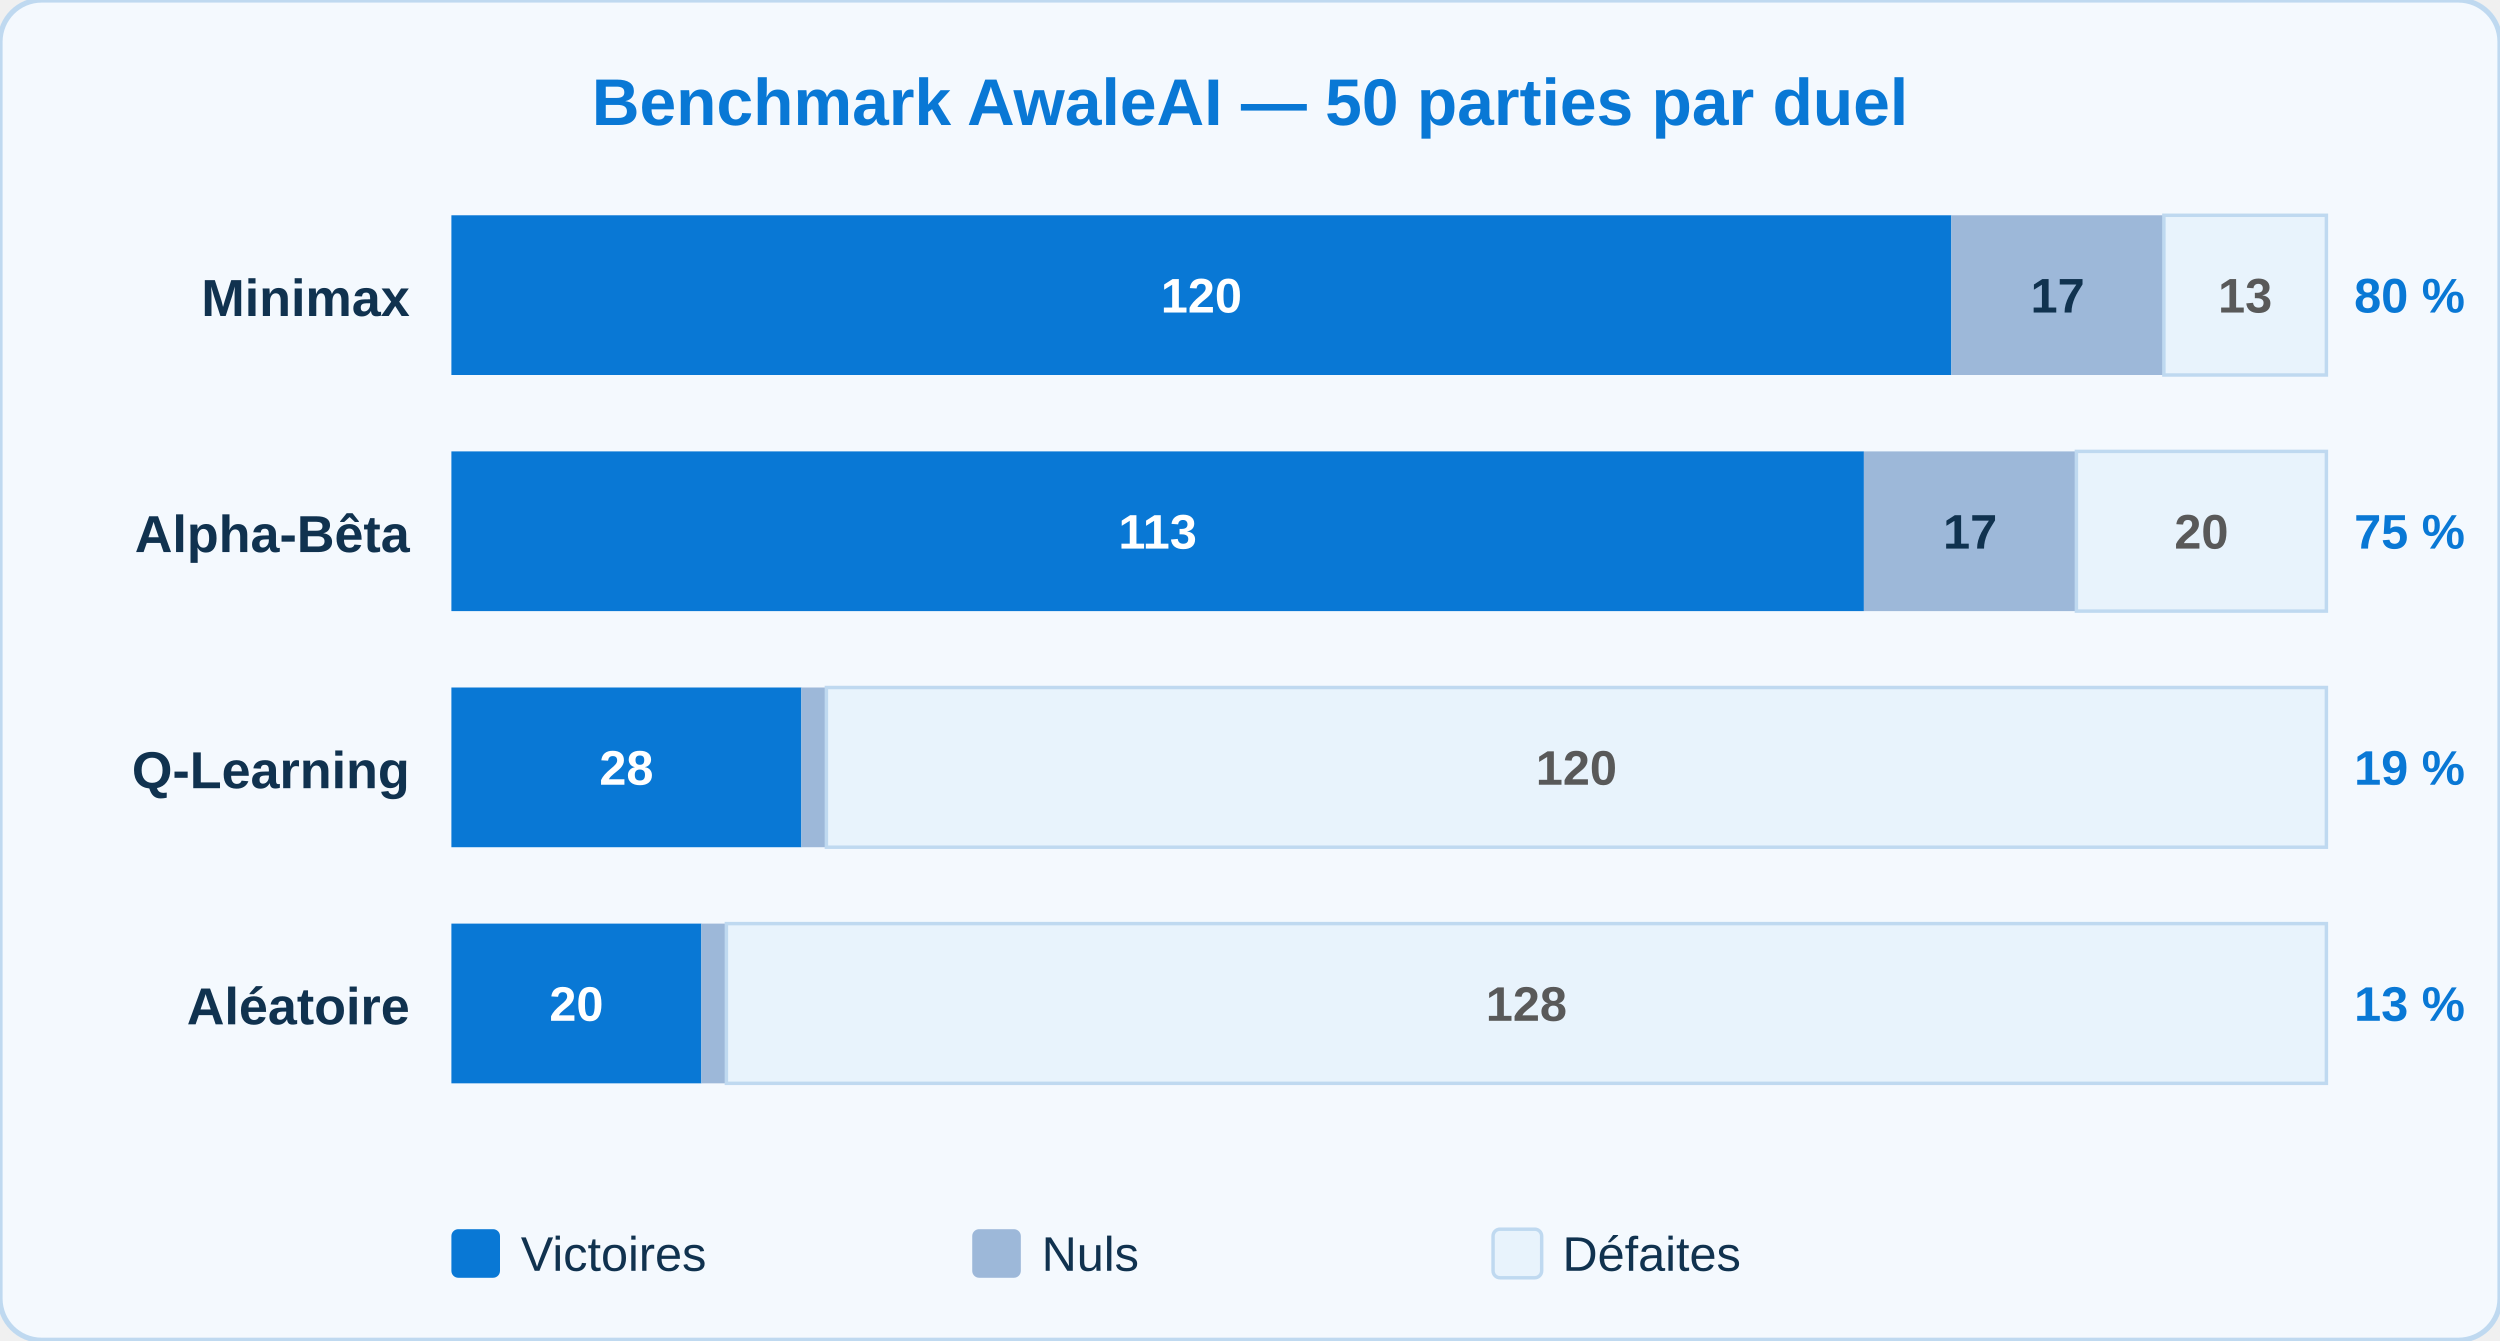
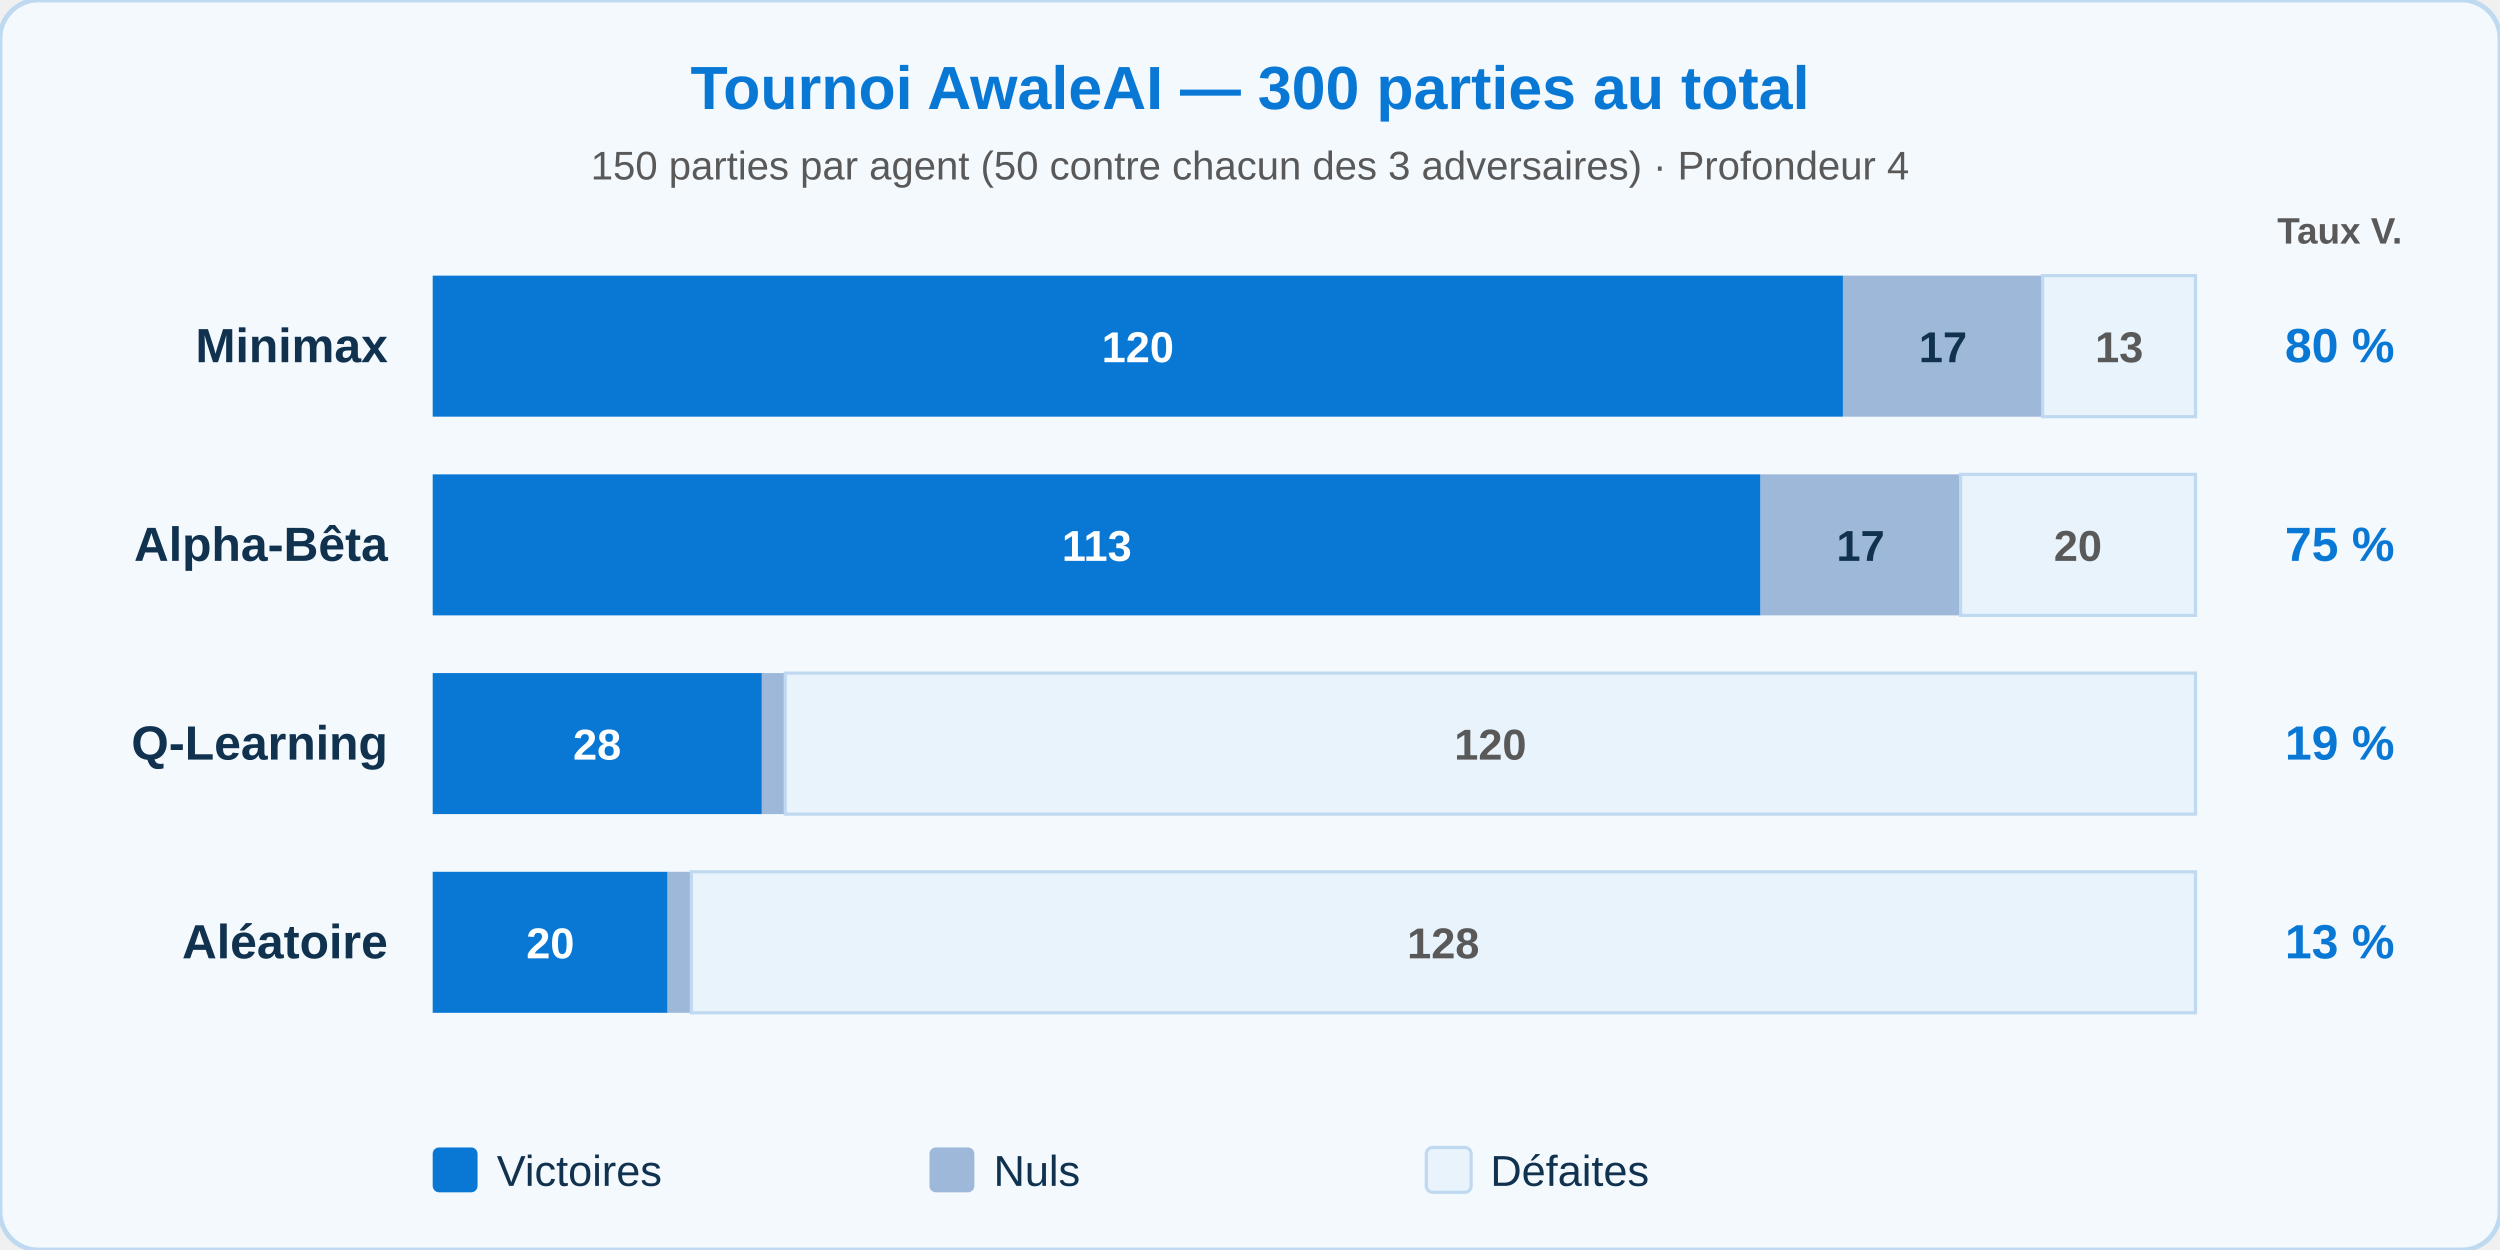
- <svg xmlns="http://www.w3.org/2000/svg" width="720" height="386" font-family="Poppins, Arial, sans-serif">
-   <rect width="720" height="386" rx="12" fill="#F4F9FE" stroke="#BFD9F0" stroke-width="1.5" />
-   <text x="360.0" y="36" text-anchor="middle" font-size="19" font-weight="bold" fill="#0978D5">Benchmark AwaleAI — 50 parties par duel</text>
-   <text x="118" y="91.0" text-anchor="end" font-size="15" font-weight="bold" fill="#10324F">Minimax</text>
-   <rect x="130.0" y="62" width="432.0" height="46" fill="#0978D5" />
-   <text x="346.0" y="90.0" text-anchor="middle" font-size="14" font-weight="bold" fill="#FFFFFF">120</text>
-   <rect x="562.0" y="62" width="61.2" height="46" fill="#9DB8D9" />
-   <text x="592.6" y="90.0" text-anchor="middle" font-size="14" font-weight="bold" fill="#10324F">17</text>
-   <rect x="623.2" y="62" width="46.8" height="46" fill="#E8F3FC" stroke="#BFD9F0" stroke-width="1" />
-   <text x="646.6" y="90.0" text-anchor="middle" font-size="14" font-weight="bold" fill="#595959">13</text>
-   <text x="678" y="90.0" font-size="14" font-weight="bold" fill="#0978D5">80 %</text>
-   <text x="118" y="159.0" text-anchor="end" font-size="15" font-weight="bold" fill="#10324F">Alpha-Bêta</text>
-   <rect x="130.0" y="130" width="406.8" height="46" fill="#0978D5" />
-   <text x="333.4" y="158.0" text-anchor="middle" font-size="14" font-weight="bold" fill="#FFFFFF">113</text>
-   <rect x="536.8" y="130" width="61.2" height="46" fill="#9DB8D9" />
-   <text x="567.4" y="158.0" text-anchor="middle" font-size="14" font-weight="bold" fill="#10324F">17</text>
-   <rect x="598.0" y="130" width="72.0" height="46" fill="#E8F3FC" stroke="#BFD9F0" stroke-width="1" />
-   <text x="634.0" y="158.0" text-anchor="middle" font-size="14" font-weight="bold" fill="#595959">20</text>
-   <text x="678" y="158.0" font-size="14" font-weight="bold" fill="#0978D5">75 %</text>
-   <text x="118" y="227.0" text-anchor="end" font-size="15" font-weight="bold" fill="#10324F">Q-Learning</text>
-   <rect x="130.0" y="198" width="100.8" height="46" fill="#0978D5" />
-   <text x="180.4" y="226.0" text-anchor="middle" font-size="14" font-weight="bold" fill="#FFFFFF">28</text>
-   <rect x="230.8" y="198" width="7.2" height="46" fill="#9DB8D9" />
-   <rect x="238.0" y="198" width="432.0" height="46" fill="#E8F3FC" stroke="#BFD9F0" stroke-width="1" />
-   <text x="454.0" y="226.0" text-anchor="middle" font-size="14" font-weight="bold" fill="#595959">120</text>
-   <text x="678" y="226.0" font-size="14" font-weight="bold" fill="#0978D5">19 %</text>
-   <text x="118" y="295.0" text-anchor="end" font-size="15" font-weight="bold" fill="#10324F">Aléatoire</text>
-   <rect x="130.0" y="266" width="72.0" height="46" fill="#0978D5" />
-   <text x="166.0" y="294.0" text-anchor="middle" font-size="14" font-weight="bold" fill="#FFFFFF">20</text>
-   <rect x="202.0" y="266" width="7.2" height="46" fill="#9DB8D9" />
-   <rect x="209.2" y="266" width="460.8" height="46" fill="#E8F3FC" stroke="#BFD9F0" stroke-width="1" />
-   <text x="439.6" y="294.0" text-anchor="middle" font-size="14" font-weight="bold" fill="#595959">128</text>
-   <text x="678" y="294.0" font-size="14" font-weight="bold" fill="#0978D5">13 %</text>
-   <rect x="130" y="354" width="14" height="14" rx="2" fill="#0978D5" />
-   <text x="150" y="366" font-size="14" fill="#10324F">Victoires</text>
-   <rect x="280" y="354" width="14" height="14" rx="2" fill="#9DB8D9" />
-   <text x="300" y="366" font-size="14" fill="#10324F">Nuls</text>
-   <rect x="430" y="354" width="14" height="14" rx="2" fill="#E8F3FC" stroke="#BFD9F0" stroke-width="1" />
-   <text x="450" y="366" font-size="14" fill="#10324F">Défaites</text>
+ <svg xmlns="http://www.w3.org/2000/svg" width="780" height="390" viewBox="0 0 780 390" font-family="Poppins, Arial, sans-serif">
+   <rect width="780" height="390" rx="12" fill="#F4F9FE" stroke="#BFD9F0" stroke-width="1.5" />
+   <text x="390.0" y="34" text-anchor="middle" font-size="19" font-weight="bold" fill="#0978D5">Tournoi AwaleAI — 300 parties au total</text>
+   <text x="390.0" y="56" text-anchor="middle" font-size="12.5" fill="#595959">150 parties par agent (50 contre chacun des 3 adversaires) · Profondeur 4</text>
+   <text x="730" y="76" text-anchor="middle" font-size="11.5" font-weight="bold" fill="#595959">Taux V.</text>
+   <text x="121" y="113.0" text-anchor="end" font-size="15" font-weight="bold" fill="#10324F">Minimax</text>
+   <rect x="135.0" y="86" width="440.0" height="44" fill="#0978D5" />
+   <text x="355.0" y="113.0" text-anchor="middle" font-size="13.5" font-weight="bold" fill="#FFFFFF">120</text>
+   <rect x="575.0" y="86" width="62.3" height="44" fill="#9DB8D9" />
+   <text x="606.2" y="113.0" text-anchor="middle" font-size="13.5" font-weight="bold" fill="#10324F">17</text>
+   <rect x="637.3" y="86" width="47.7" height="44" fill="#E8F3FC" stroke="#BFD9F0" stroke-width="1" />
+   <text x="661.2" y="113.0" text-anchor="middle" font-size="13.5" font-weight="bold" fill="#595959">13</text>
+   <text x="730" y="113.0" text-anchor="middle" font-size="15" font-weight="bold" fill="#0978D5">80 %</text>
+   <text x="121" y="175.0" text-anchor="end" font-size="15" font-weight="bold" fill="#10324F">Alpha-Bêta</text>
+   <rect x="135.0" y="148" width="414.3" height="44" fill="#0978D5" />
+   <text x="342.2" y="175.0" text-anchor="middle" font-size="13.5" font-weight="bold" fill="#FFFFFF">113</text>
+   <rect x="549.3" y="148" width="62.3" height="44" fill="#9DB8D9" />
+   <text x="580.5" y="175.0" text-anchor="middle" font-size="13.5" font-weight="bold" fill="#10324F">17</text>
+   <rect x="611.7" y="148" width="73.3" height="44" fill="#E8F3FC" stroke="#BFD9F0" stroke-width="1" />
+   <text x="648.3" y="175.0" text-anchor="middle" font-size="13.5" font-weight="bold" fill="#595959">20</text>
+   <text x="730" y="175.0" text-anchor="middle" font-size="15" font-weight="bold" fill="#0978D5">75 %</text>
+   <text x="121" y="237.0" text-anchor="end" font-size="15" font-weight="bold" fill="#10324F">Q-Learning</text>
+   <rect x="135.0" y="210" width="102.7" height="44" fill="#0978D5" />
+   <text x="186.3" y="237.0" text-anchor="middle" font-size="13.5" font-weight="bold" fill="#FFFFFF">28</text>
+   <rect x="237.7" y="210" width="7.3" height="44" fill="#9DB8D9" />
+   <rect x="245.0" y="210" width="440.0" height="44" fill="#E8F3FC" stroke="#BFD9F0" stroke-width="1" />
+   <text x="465.0" y="237.0" text-anchor="middle" font-size="13.5" font-weight="bold" fill="#595959">120</text>
+   <text x="730" y="237.0" text-anchor="middle" font-size="15" font-weight="bold" fill="#0978D5">19 %</text>
+   <text x="121" y="299.0" text-anchor="end" font-size="15" font-weight="bold" fill="#10324F">Aléatoire</text>
+   <rect x="135.0" y="272" width="73.3" height="44" fill="#0978D5" />
+   <text x="171.7" y="299.0" text-anchor="middle" font-size="13.5" font-weight="bold" fill="#FFFFFF">20</text>
+   <rect x="208.3" y="272" width="7.3" height="44" fill="#9DB8D9" />
+   <rect x="215.7" y="272" width="469.3" height="44" fill="#E8F3FC" stroke="#BFD9F0" stroke-width="1" />
+   <text x="450.3" y="299.0" text-anchor="middle" font-size="13.5" font-weight="bold" fill="#595959">128</text>
+   <text x="730" y="299.0" text-anchor="middle" font-size="15" font-weight="bold" fill="#0978D5">13 %</text>
+   <rect x="135" y="358" width="14" height="14" rx="2" fill="#0978D5" />
+   <text x="155" y="370" font-size="13.5" fill="#10324F">Victoires</text>
+   <rect x="290" y="358" width="14" height="14" rx="2" fill="#9DB8D9" />
+   <text x="310" y="370" font-size="13.5" fill="#10324F">Nuls</text>
+   <rect x="445" y="358" width="14" height="14" rx="2" fill="#E8F3FC" stroke="#BFD9F0" stroke-width="1" />
+   <text x="465" y="370" font-size="13.5" fill="#10324F">Défaites</text>
</svg>
